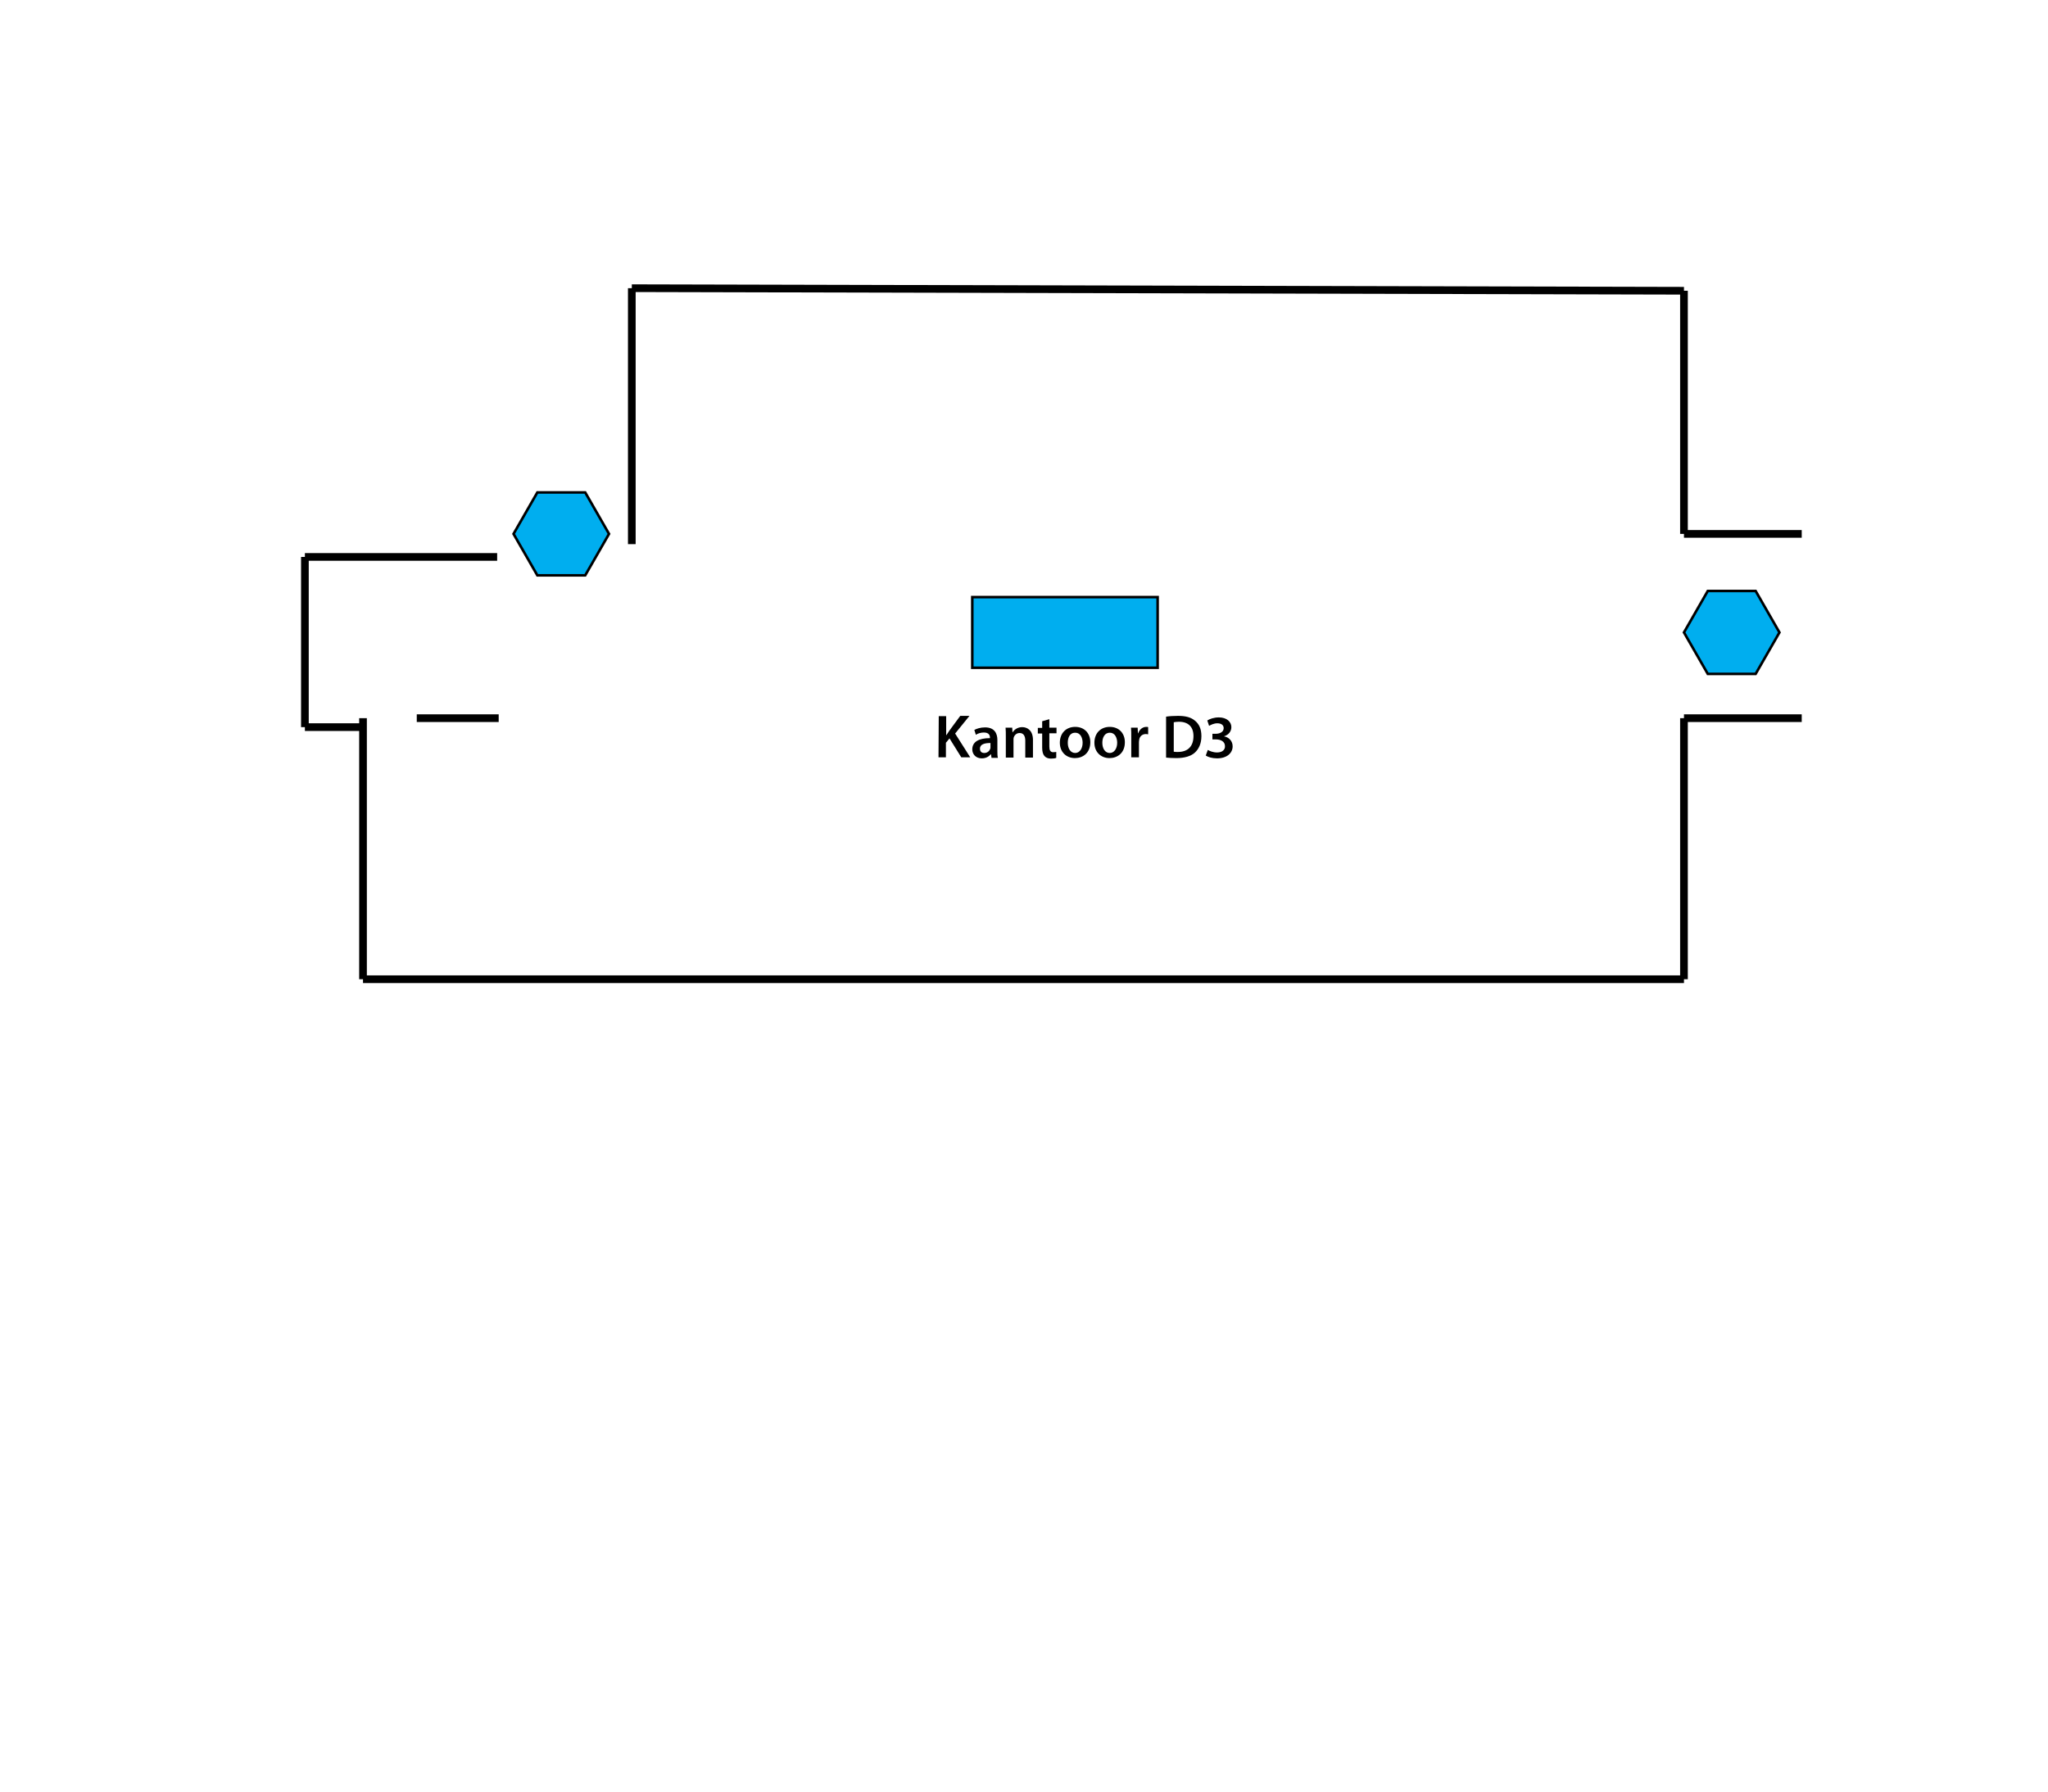
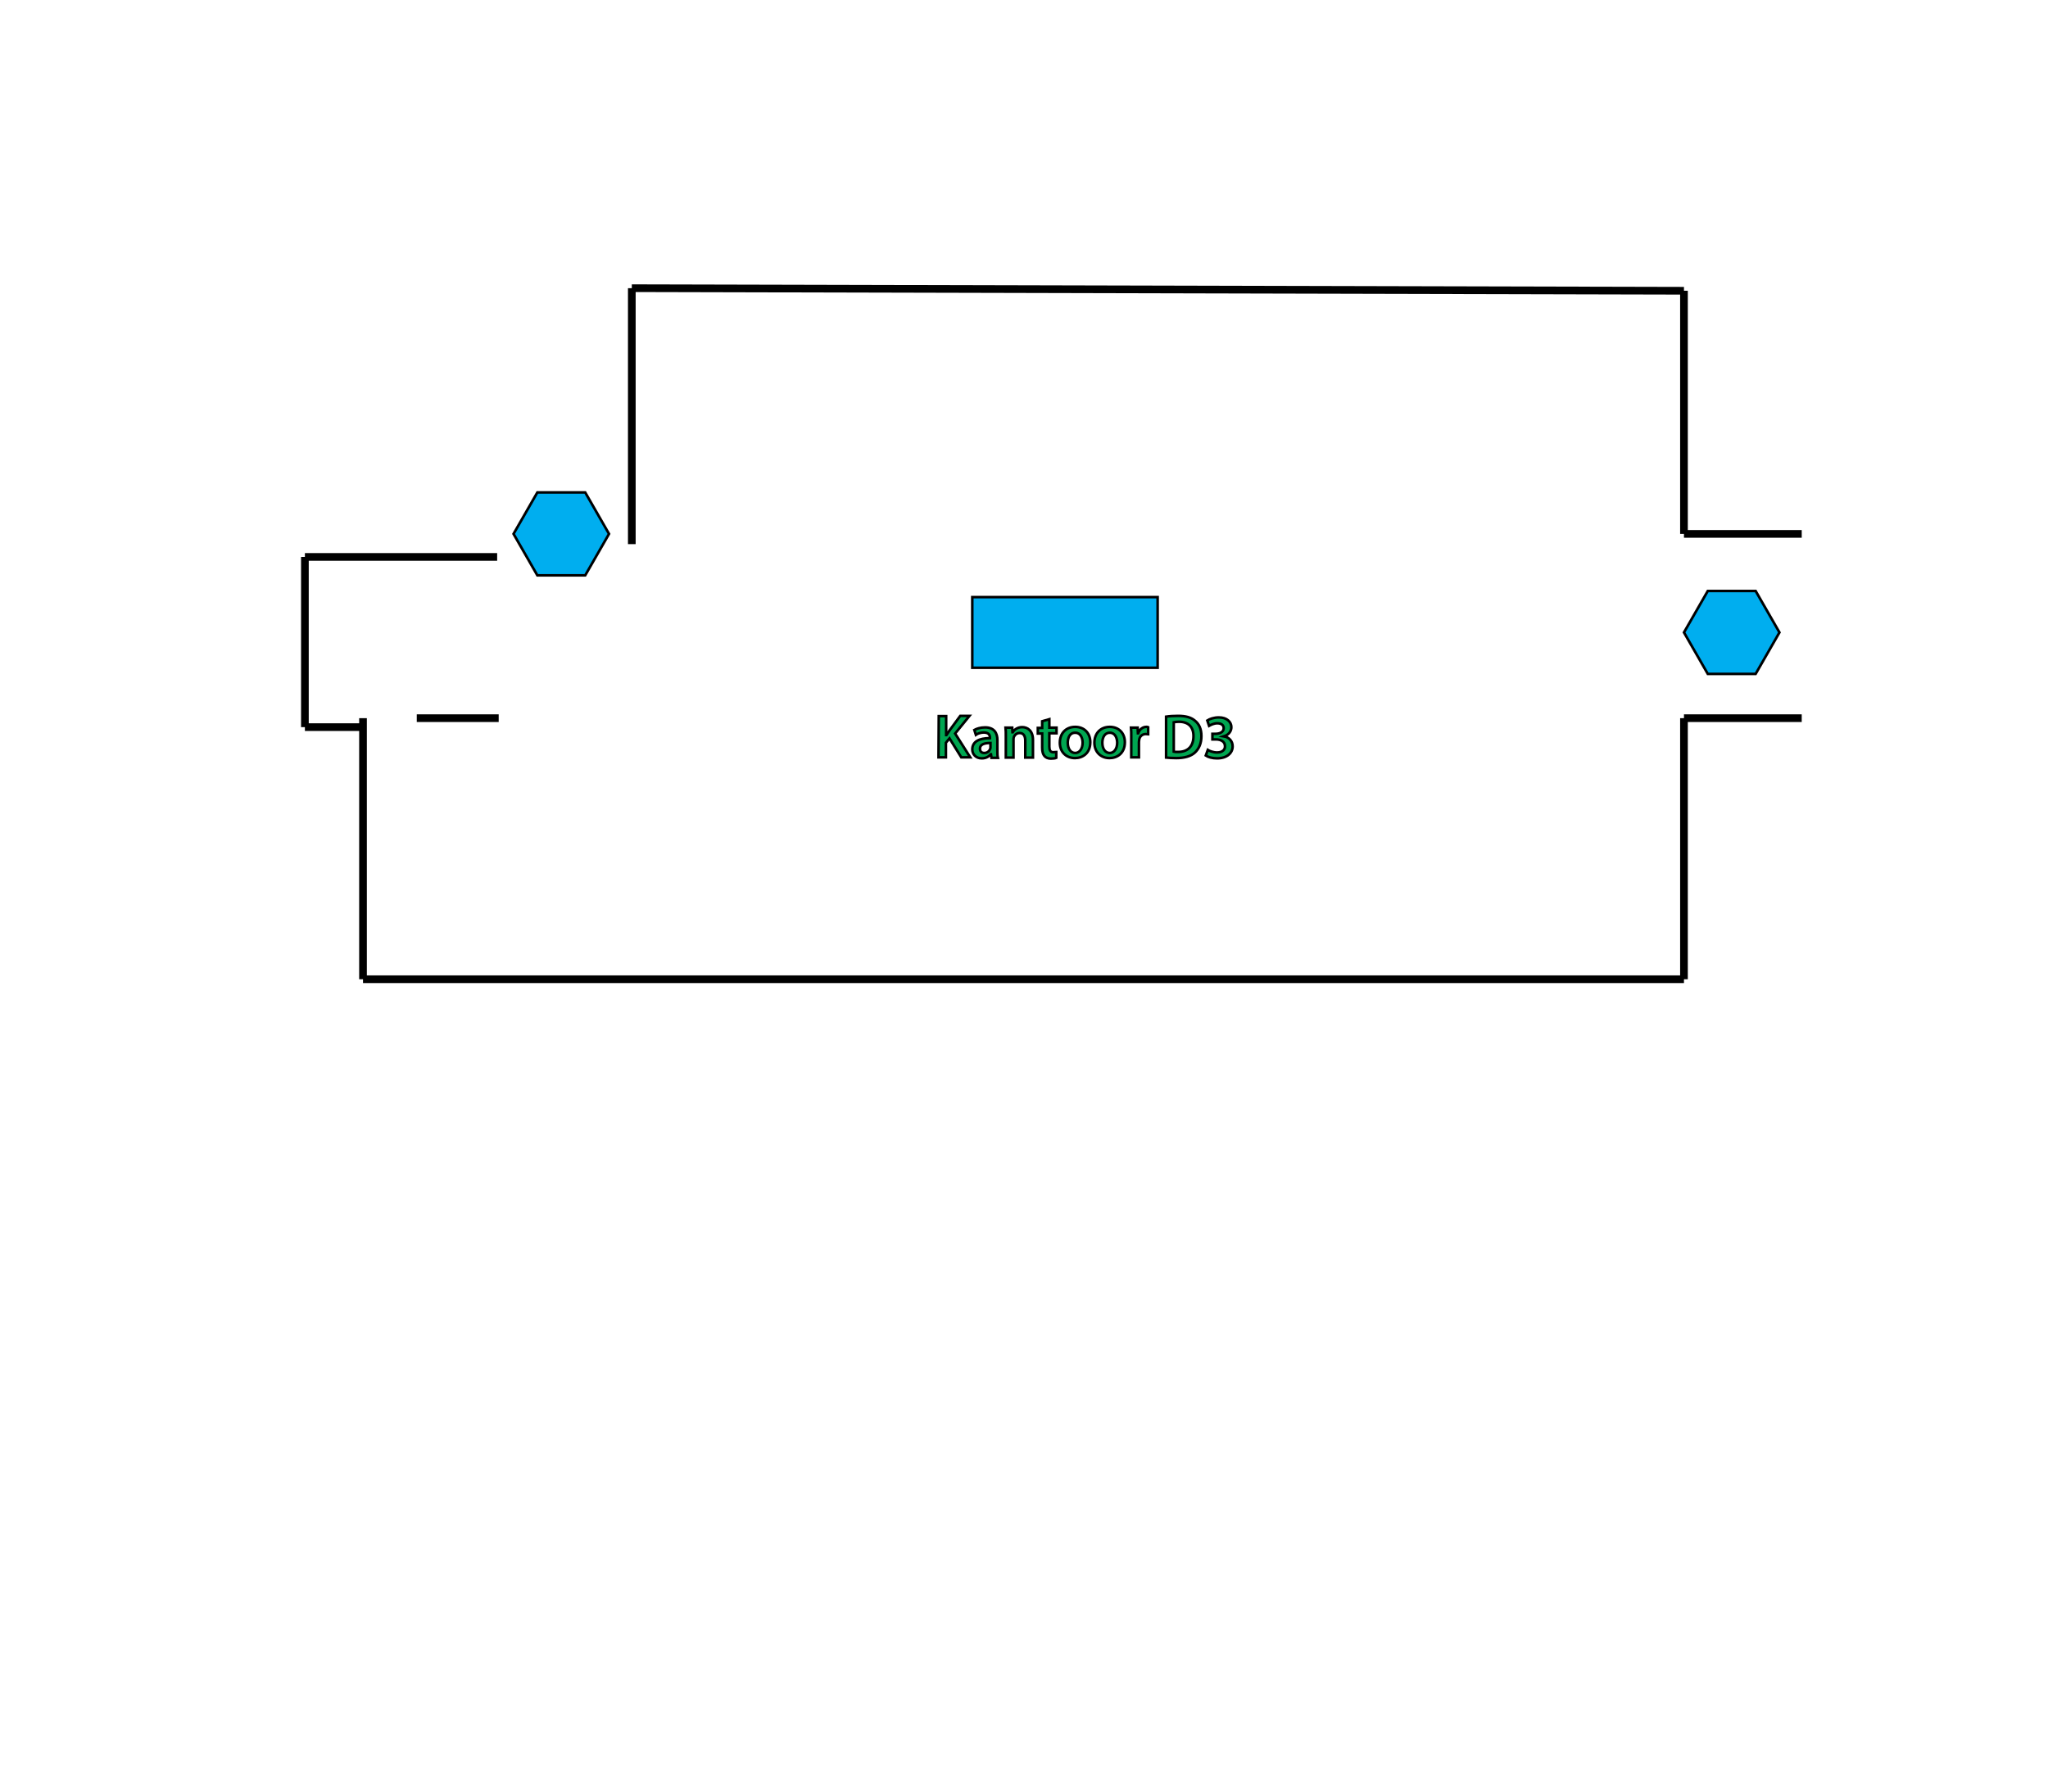
<svg xmlns="http://www.w3.org/2000/svg" version="1.1" id="Layer_1" x="0px" y="0px" viewBox="0 0 800 700" style="enable-background:new 0 0 800 700;" xml:space="preserve">
  <style type="text/css">
	.st0{fill:none;stroke:#000000;stroke-width:3;stroke-miterlimit:10;}
	.st1{fill:#00AEEF;stroke:#000000;stroke-miterlimit:10;}
- 	.st2{enable-background:new    ;}
+ 	.st2{fill:#00A651;stroke:#000000;stroke-miterlimit:10;}
</style>
  <g>
    <path class="st0" d="M641.8,76.1" />
    <path class="st0" d="M463.8,76.1" />
    <path class="st0" d="M463.8,76.1" />
-     <rect x="379.8" y="233.3" class="st1" width="72.4" height="27.6" />
-     <polygon class="st1" points="228.6,192.4 209.9,192.4 200.6,208.6 209.9,224.8 228.6,224.8 237.9,208.6  " />
-     <polygon class="st1" points="685.8,230.9 667.1,230.9 657.8,247.1 667.1,263.3 685.8,263.3 695.1,247.1  " />
+     <rect x="379.8" y="233.3" class="st1" width="72.4" height="27.6" id="d3" />
+     <polygon class="st1" points="228.6,192.4 209.9,192.4 200.6,208.6 209.9,224.8 228.6,224.8 237.9,208.6  " id="2" />
+     <polygon class="st1" points="685.8,230.9 667.1,230.9 657.8,247.1 667.1,263.3 685.8,263.3 695.1,247.1  " id="3" />
    <line class="st0" x1="703.8" y1="208.6" x2="657.8" y2="208.6" />
    <line class="st0" x1="657.8" y1="113.6" x2="657.8" y2="208.6" />
    <line class="st0" x1="246.8" y1="112.6" x2="657.8" y2="113.6" />
    <line class="st0" x1="246.8" y1="212.6" x2="246.8" y2="112.6" />
    <line class="st0" x1="119.1" y1="217.6" x2="194.2" y2="217.6" />
    <line class="st0" x1="119.1" y1="284.1" x2="141.8" y2="284.1" />
    <line class="st0" x1="141.8" y1="382.6" x2="141.8" y2="280.6" />
    <line class="st0" x1="657.8" y1="382.6" x2="141.8" y2="382.6" />
    <line class="st0" x1="657.8" y1="280.6" x2="703.8" y2="280.6" />
    <line class="st0" x1="657.8" y1="382.6" x2="657.8" y2="280.6" />
    <line class="st0" x1="162.8" y1="280.6" x2="194.8" y2="280.6" />
    <line class="st0" x1="119.1" y1="217.6" x2="119.1" y2="284.1" />
  </g>
  <g class="st2">
    <path d="M366.7,279.8h2.9v7.4h0.1c0.4-0.6,0.8-1.2,1.2-1.8l4.2-5.7h3.6l-5.6,6.9l5.9,9.3h-3.5l-4.6-7.4l-1.4,1.7v5.7h-2.9   L366.7,279.8L366.7,279.8z" />
    <path d="M387.3,296l-0.2-1.3H387c-0.7,0.9-1.9,1.6-3.5,1.6c-2.4,0-3.7-1.7-3.7-3.5c0-3,2.6-4.4,6.9-4.4v-0.2c0-0.8-0.3-2-2.4-2   c-1.2,0-2.4,0.4-3.1,0.9l-0.6-1.9c0.9-0.5,2.4-1,4.2-1c3.7,0,4.8,2.4,4.8,4.9v4.2c0,1.1,0,2.1,0.2,2.8h-2.5V296z M386.9,290.3   c-2.1,0-4.1,0.4-4.1,2.2c0,1.2,0.7,1.7,1.7,1.7c1.2,0,2-0.8,2.3-1.6c0.1-0.2,0.1-0.5,0.1-0.6V290.3z" />
    <path d="M392.9,287.8c0-1.3,0-2.5-0.1-3.5h2.6l0.1,1.8h0.1c0.5-0.9,1.8-2,3.7-2c2,0,4.2,1.3,4.2,5v6.9h-3v-6.6c0-1.7-0.6-3-2.2-3   c-1.2,0-2,0.8-2.3,1.7c-0.1,0.3-0.1,0.6-0.1,1v6.9h-3L392.9,287.8L392.9,287.8z" />
    <path d="M409.9,281v3.3h2.8v2.2h-2.8v5.2c0,1.4,0.4,2.2,1.5,2.2c0.5,0,0.9-0.1,1.2-0.1v2.3c-0.4,0.2-1.2,0.3-2.1,0.3   c-1.1,0-2-0.4-2.5-1c-0.6-0.7-0.9-1.7-0.9-3.3v-5.5h-1.7v-2.2h1.7v-2.6L409.9,281z" />
    <path d="M425.9,290c0,4.3-3,6.2-6,6.2c-3.3,0-5.9-2.3-5.9-6c0-3.8,2.5-6.2,6-6.2C423.6,284,425.9,286.5,425.9,290z M417.1,290.2   c0,2.3,1.1,4,2.9,4c1.7,0,2.9-1.7,2.9-4c0-1.8-0.8-3.9-2.8-3.9C417.9,286.2,417.1,288.2,417.1,290.2z" />
    <path d="M439.4,290c0,4.3-3,6.2-6,6.2c-3.3,0-5.9-2.3-5.9-6c0-3.8,2.5-6.2,6-6.2C437.1,284,439.4,286.5,439.4,290z M430.6,290.2   c0,2.3,1.1,4,2.9,4c1.7,0,2.9-1.7,2.9-4c0-1.8-0.8-3.9-2.8-3.9C431.5,286.2,430.6,288.2,430.6,290.2z" />
    <path d="M441.9,288.1c0-1.6,0-2.7-0.1-3.8h2.6l0.1,2.2h0.1c0.6-1.7,1.9-2.5,3.2-2.5c0.3,0,0.5,0,0.7,0.1v2.8   c-0.2,0-0.5-0.1-0.9-0.1c-1.4,0-2.4,0.9-2.6,2.2c0,0.3-0.1,0.6-0.1,0.9v6h-3L441.9,288.1L441.9,288.1z" />
    <path d="M455.5,280c1.3-0.2,3-0.3,4.7-0.3c3,0,5.1,0.6,6.6,1.9c1.6,1.3,2.5,3.2,2.5,6c0,2.9-1,5-2.5,6.4c-1.6,1.5-4.2,2.2-7.3,2.2   c-1.7,0-3-0.1-4-0.2L455.5,280L455.5,280z M458.5,293.7c0.4,0.1,1,0.1,1.6,0.1c3.8,0,6.1-2.1,6.1-6.2c0-3.6-2-5.6-5.7-5.6   c-0.9,0-1.6,0.1-2,0.2V293.7z" />
    <path d="M471.8,293c0.6,0.4,2.1,1,3.6,1c2.3,0,3.2-1.3,3.1-2.5c0-1.8-1.7-2.6-3.5-2.6h-1.4v-2.2h1.3c1.4,0,3.1-0.6,3.1-2.2   c0-1.1-0.8-1.9-2.5-1.9c-1.3,0-2.5,0.6-3.2,1l-0.7-2.1c0.9-0.6,2.6-1.2,4.5-1.2c3.2,0,4.9,1.8,4.9,3.8c0,1.6-1,3-2.9,3.6l0,0   c1.9,0.3,3.4,1.8,3.4,3.9c0,2.6-2.2,4.7-6.1,4.7c-1.9,0-3.5-0.5-4.4-1.1L471.8,293z" />
  </g>
</svg>
